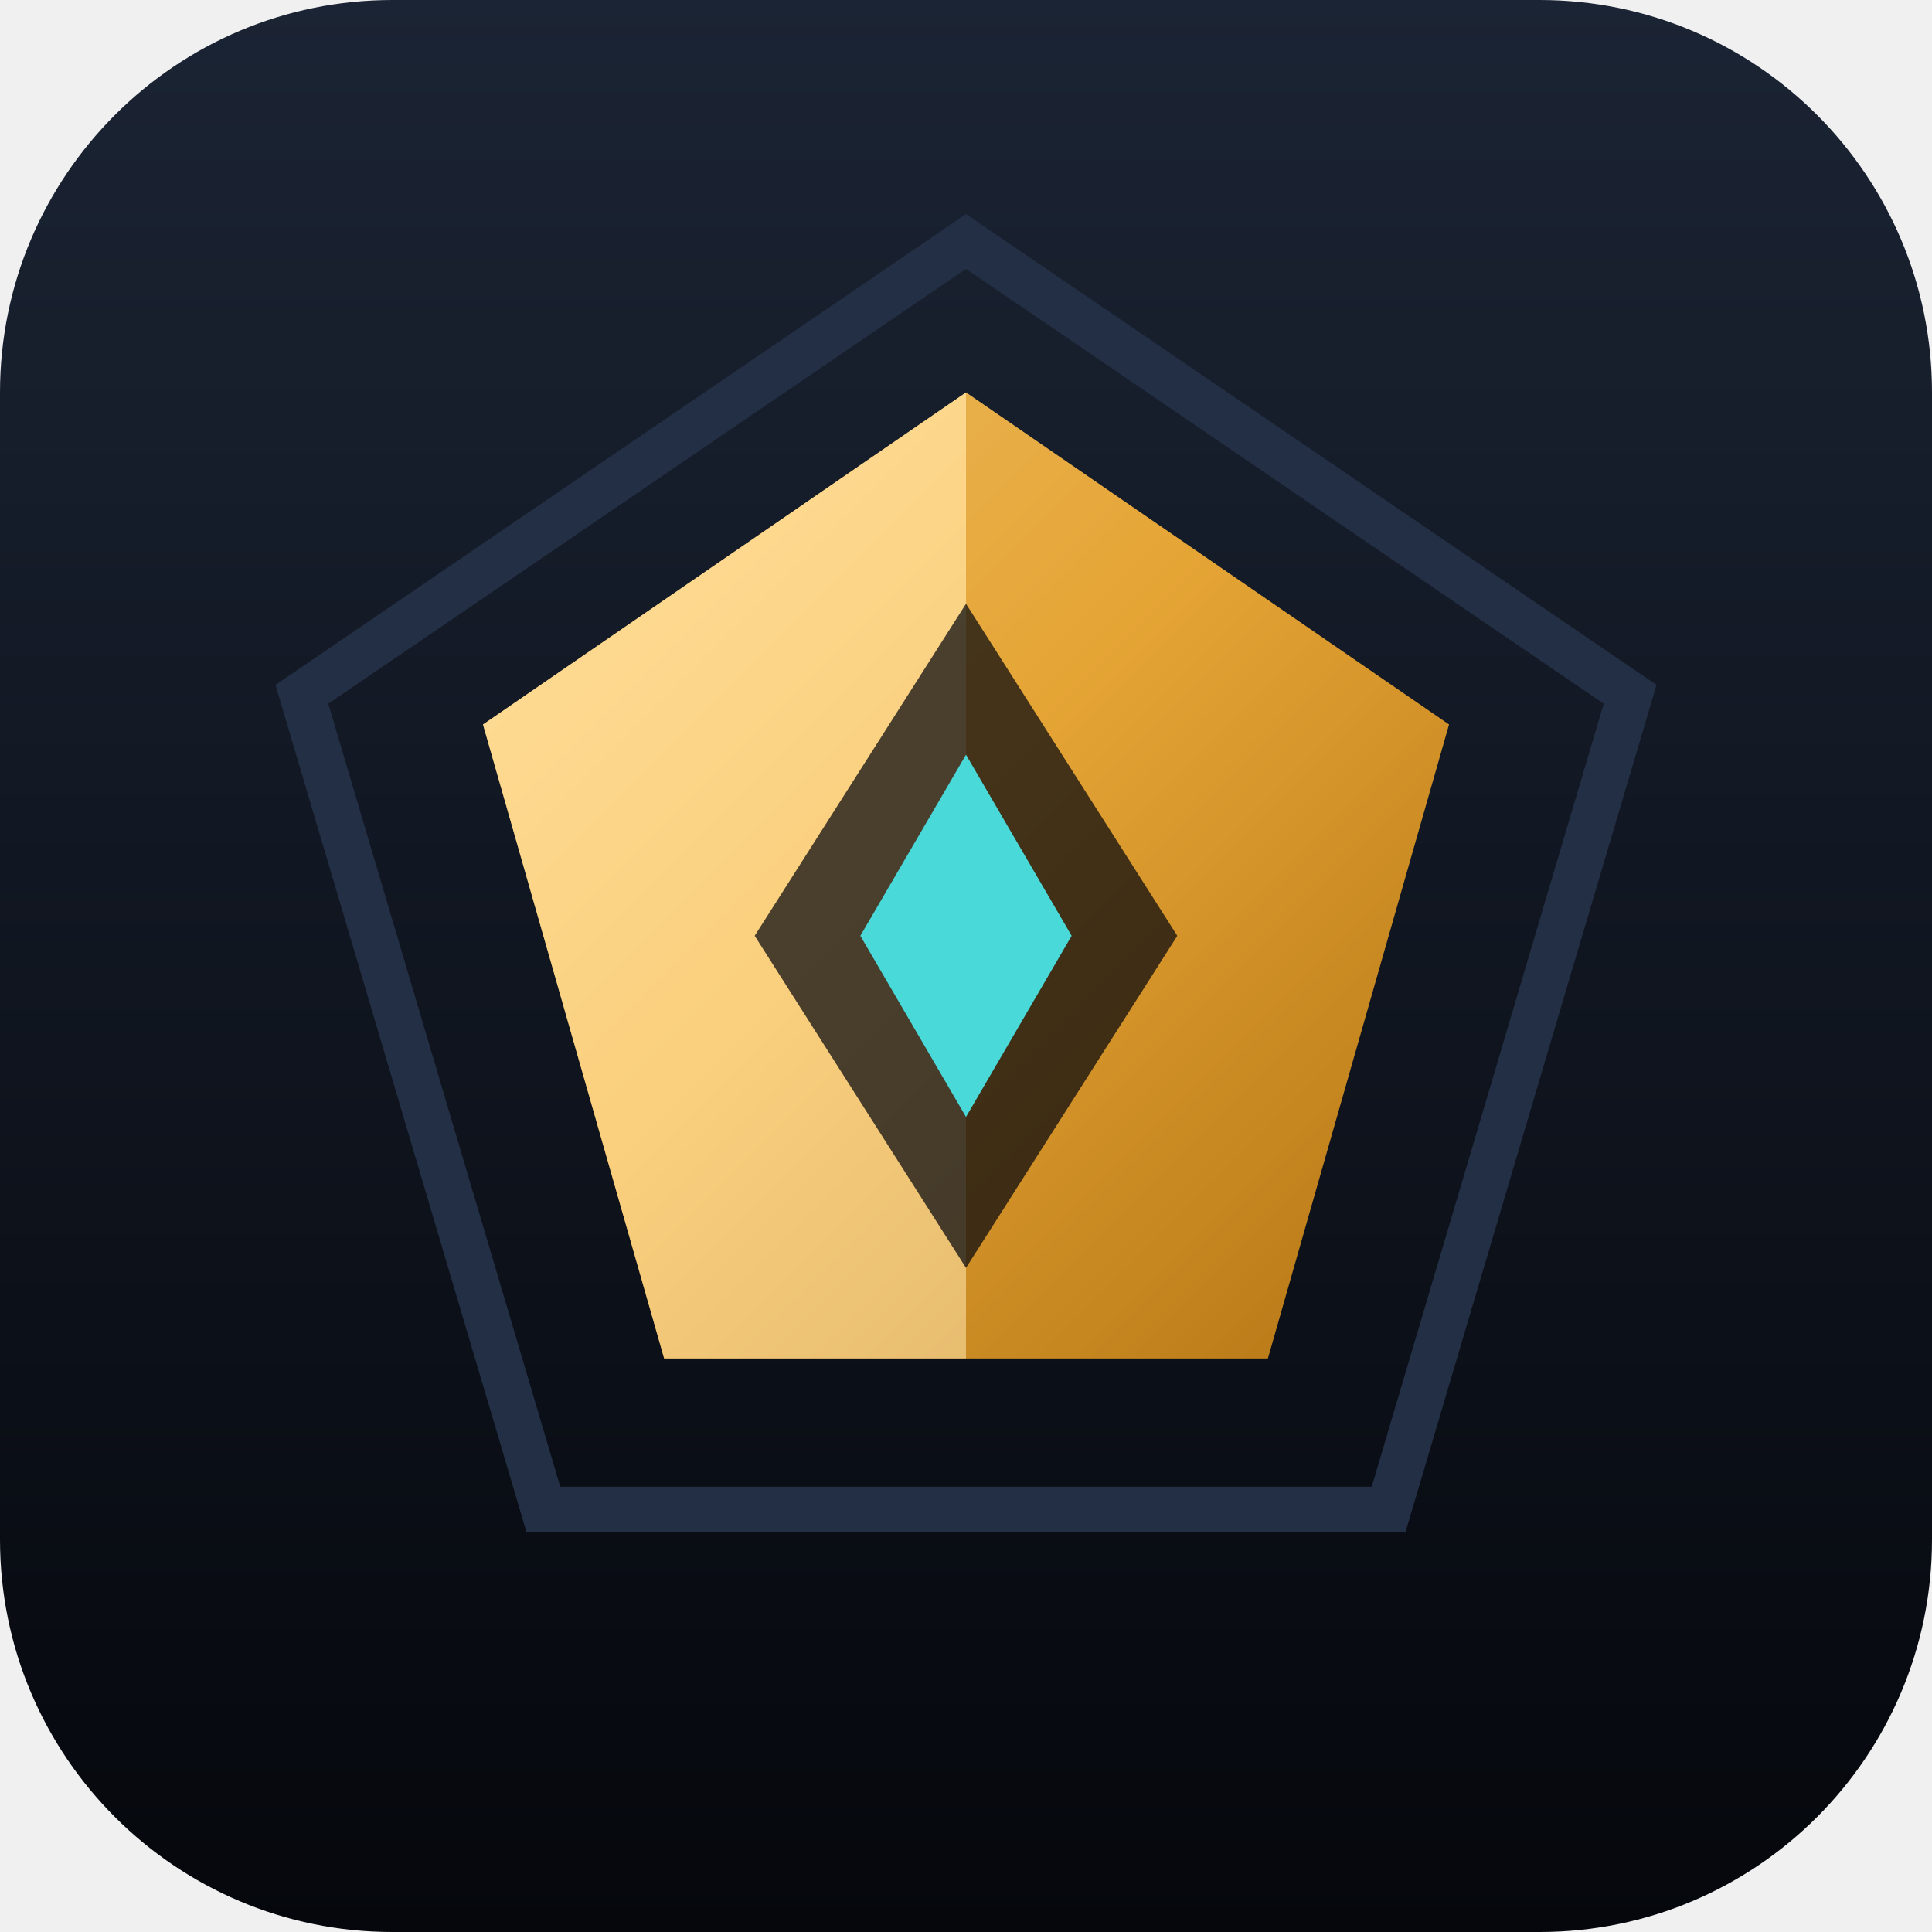
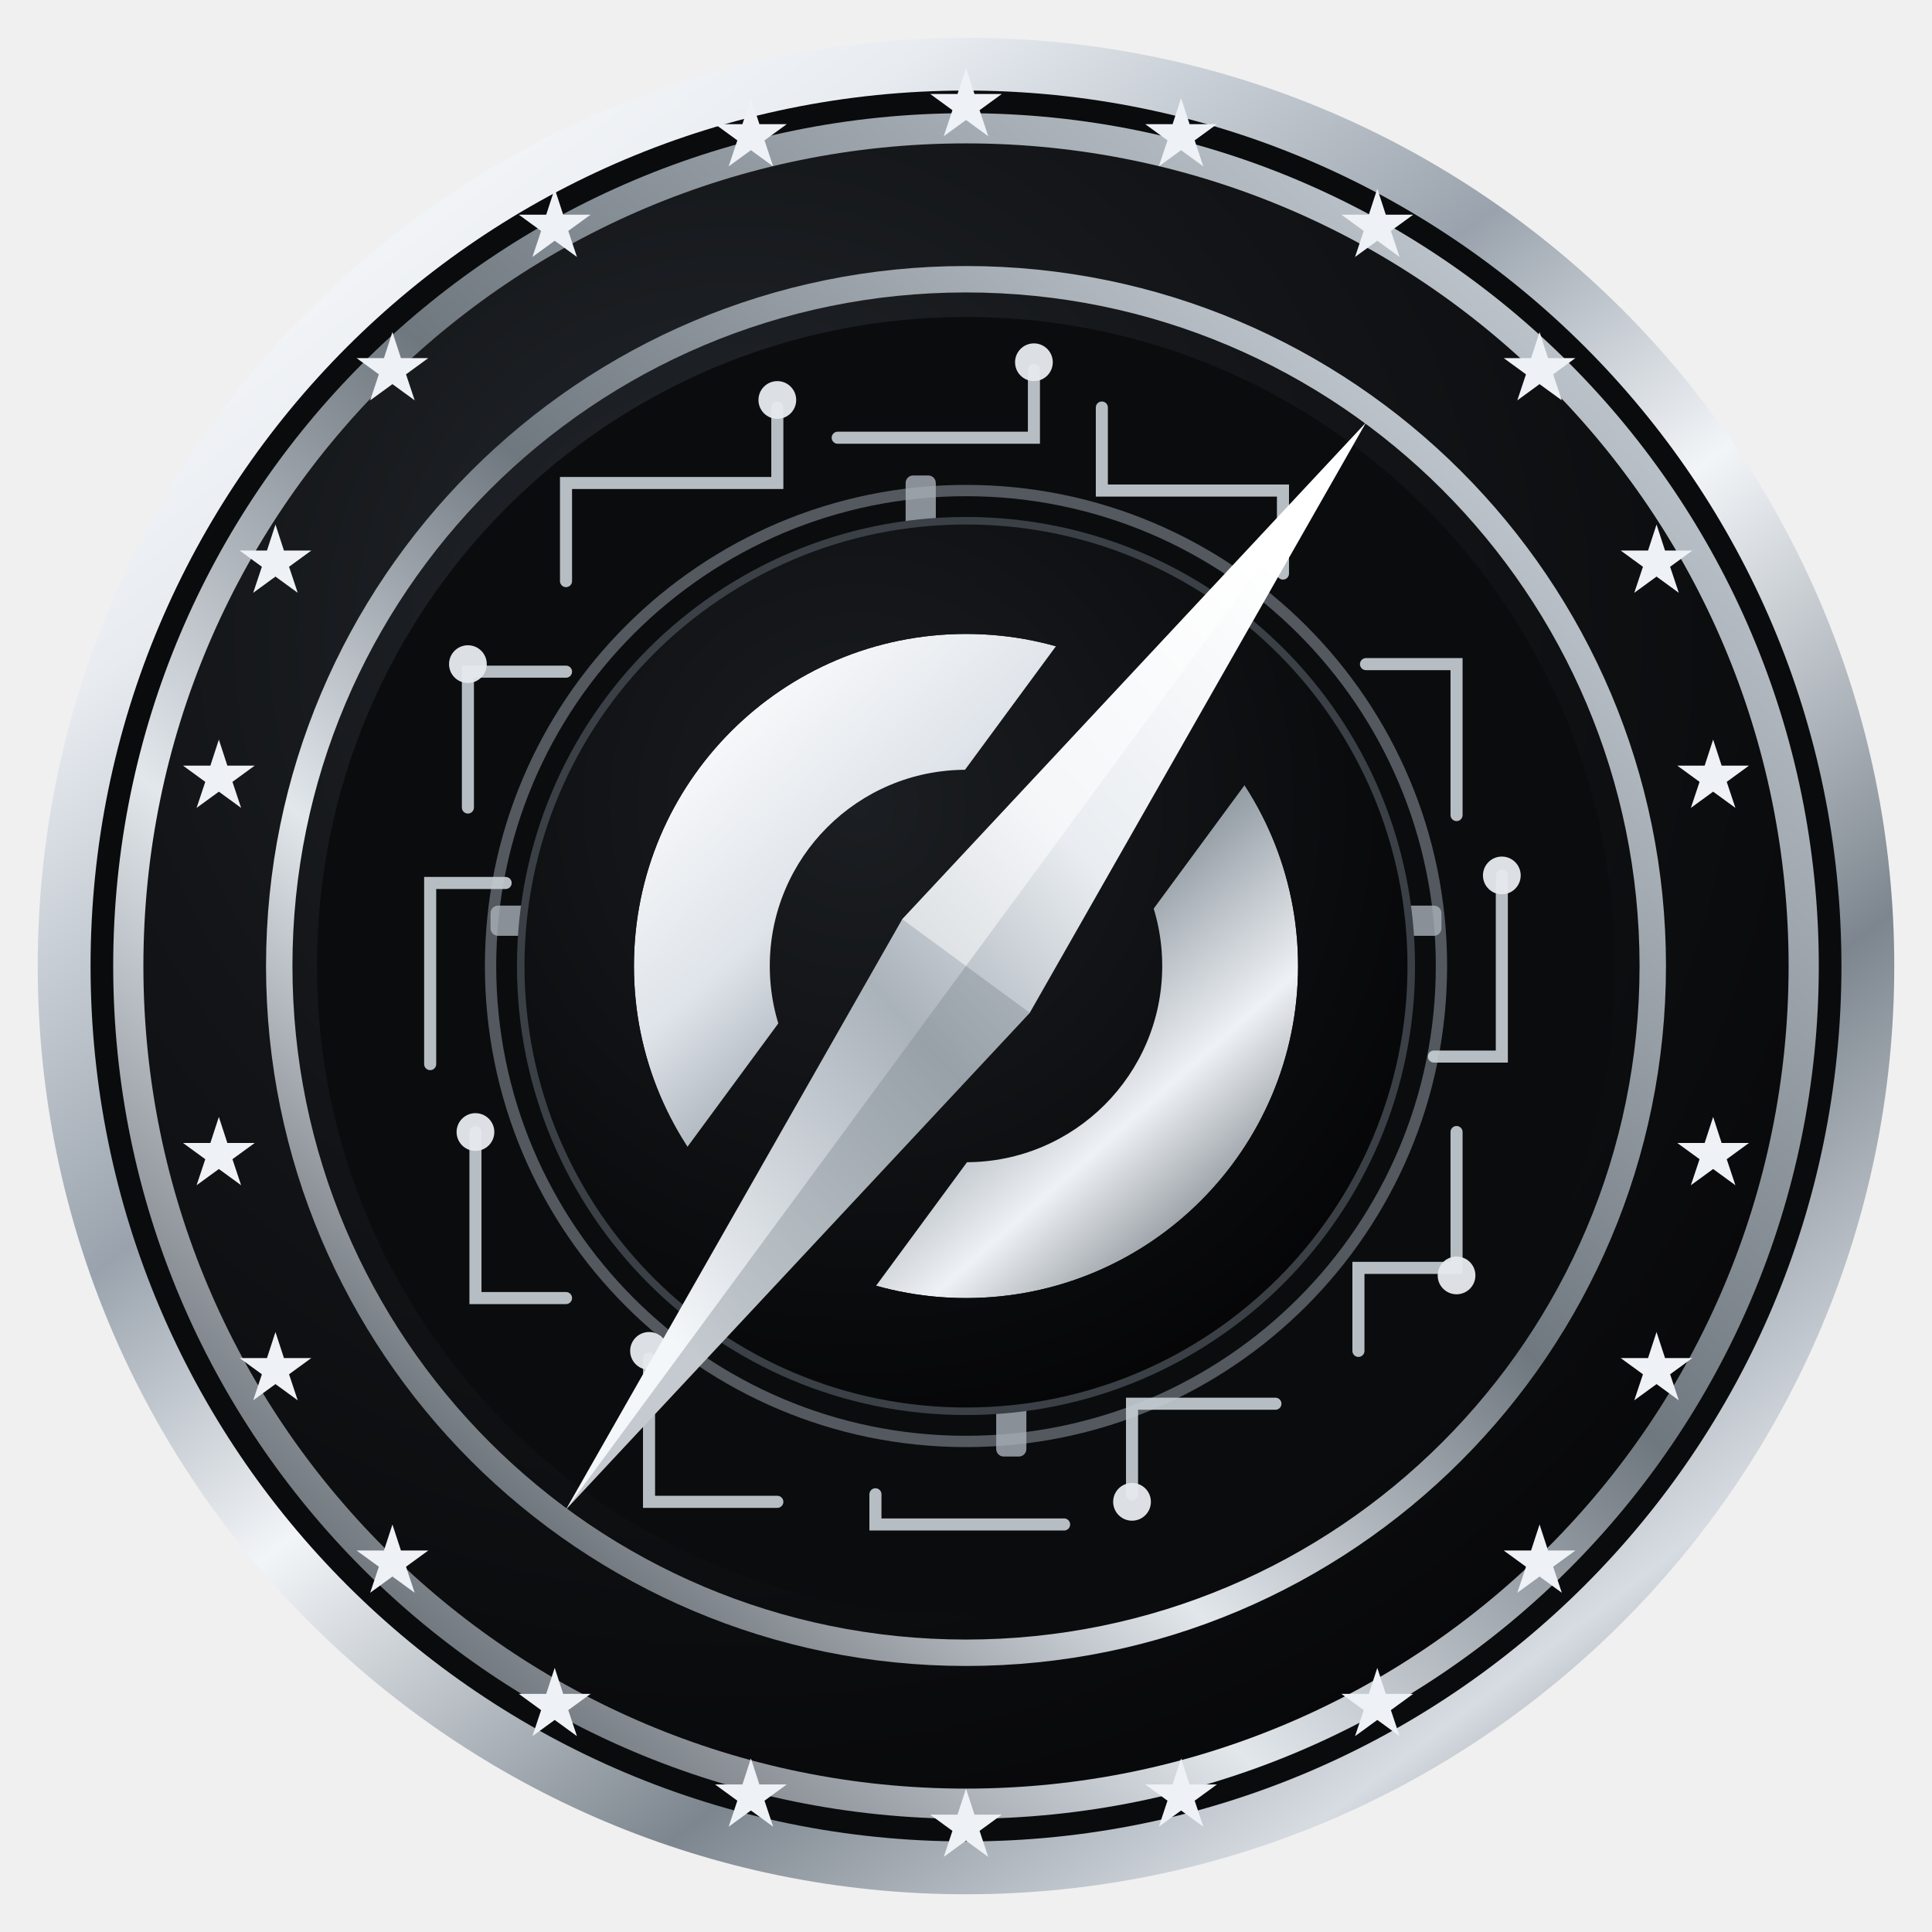
- <svg xmlns="http://www.w3.org/2000/svg" viewBox="0 0 128 128" role="img" aria-label="Obsidian Network">
+ <svg xmlns="http://www.w3.org/2000/svg" viewBox="0 0 512 512" role="img" aria-label="Obsidian Network — OBS coin">
  <defs>
-     <linearGradient id="face" x1="0" y1="0" x2="1" y2="1">
-       <stop offset="0" stop-color="#ffd98a" />
-       <stop offset="0.45" stop-color="#f5b544" />
-       <stop offset="1" stop-color="#a86a10" />
+     <linearGradient id="obs-rim" x1="0.12" y1="0" x2="0.88" y2="1">
+       <stop offset="0" stop-color="#ffffff" />
+       <stop offset="0.18" stop-color="#e8ecf1" />
+       <stop offset="0.38" stop-color="#9aa3ad" />
+       <stop offset="0.52" stop-color="#f2f5f8" />
+       <stop offset="0.72" stop-color="#7d868f" />
+       <stop offset="0.88" stop-color="#d7dce2" />
+       <stop offset="1" stop-color="#5c646c" />
    </linearGradient>
-     <linearGradient id="deep" x1="0" y1="0" x2="0" y2="1">
-       <stop offset="0" stop-color="#1b2434" />
-       <stop offset="1" stop-color="#05070c" />
+     <linearGradient id="obs-rim-inner" x1="0.9" y1="0.05" x2="0.1" y2="0.95">
+       <stop offset="0" stop-color="#cbd2d9" />
+       <stop offset="0.45" stop-color="#6f777f" />
+       <stop offset="0.7" stop-color="#e2e7ec" />
+       <stop offset="1" stop-color="#4a5158" />
    </linearGradient>
+     <radialGradient id="obs-face" cx="0.36" cy="0.3" r="0.85">
+       <stop offset="0" stop-color="#24282d" />
+       <stop offset="0.45" stop-color="#121417" />
+       <stop offset="1" stop-color="#050506" />
+     </radialGradient>
+     <radialGradient id="obs-core" cx="0.38" cy="0.32" r="0.8">
+       <stop offset="0" stop-color="#1b1e22" />
+       <stop offset="1" stop-color="#030304" />
+     </radialGradient>
+     <linearGradient id="obs-silver" x1="0.1" y1="0.05" x2="0.9" y2="0.95">
+       <stop offset="0" stop-color="#ffffff" />
+       <stop offset="0.3" stop-color="#dfe4ea" />
+       <stop offset="0.55" stop-color="#8e979f" />
+       <stop offset="0.78" stop-color="#eef1f5" />
+       <stop offset="1" stop-color="#6b737a" />
+     </linearGradient>
+     <linearGradient id="obs-blade" x1="0.85" y1="0.1" x2="0.2" y2="0.9">
+       <stop offset="0" stop-color="#ffffff" />
+       <stop offset="0.35" stop-color="#e9edf1" />
+       <stop offset="0.6" stop-color="#aab2ba" />
+       <stop offset="1" stop-color="#f4f7fa" />
+     </linearGradient>
+     <symbol id="obs-star" viewBox="-10 -10 20 20">
+       <path fill="#eef1f5" d="M0-10 2.25-3.1 9.5-3.1 3.6 1.2 5.9 8.1 0 3.8-5.9 8.1-3.6 1.2-9.5-3.1-2.25-3.1Z" />
+     </symbol>
+     <mask id="obs-o-cut">
+       <rect x="0" y="0" width="512" height="512" fill="#000" />
+       <circle cx="256" cy="256" r="88" fill="#fff" />
+       <circle cx="256" cy="256" r="52" fill="#000" />
+       <path d="M337.0 93.6 125.0 381.6 175.0 418.4 387.0 130.4Z" fill="#000" />
+     </mask>
  </defs>
-   <rect width="128" height="128" rx="26" fill="url(#deep)" />
-   <path d="M64 16 108 46 92 100 36 100 20 46Z" fill="none" stroke="#232f45" stroke-width="3" />
-   <path d="M64 26 96 48 84 90 44 90 32 48Z" fill="url(#face)" />
-   <path d="M64 26 64 90 44 90 32 48Z" fill="#ffe6ad" opacity="0.55" />
-   <path d="M64 26 96 48 84 90 64 90Z" fill="#c8871b" opacity="0.35" />
-   <path d="M64 40 78 62 64 84 50 62Z" fill="#05070c" opacity="0.72" />
-   <path d="M64 50 71 62 64 74 57 62Z" fill="#4ad9d9" />
+   <circle cx="256" cy="256" r="246" fill="url(#obs-rim)" />
+   <circle cx="256" cy="256" r="232" fill="#0a0b0d" />
+   <circle cx="256" cy="256" r="226" fill="url(#obs-rim-inner)" />
+   <circle cx="256" cy="256" r="218" fill="url(#obs-face)" />
+   <g>
+     <use href="#obs-star" x="246" y="18" width="20" height="20" />
+     <use href="#obs-star" x="303" y="26" width="20" height="20" />
+     <use href="#obs-star" x="355" y="50" width="20" height="20" />
+     <use href="#obs-star" x="398" y="88" width="20" height="20" />
+     <use href="#obs-star" x="429" y="139" width="20" height="20" />
+     <use href="#obs-star" x="444" y="196" width="20" height="20" />
+     <use href="#obs-star" x="444" y="296" width="20" height="20" />
+     <use href="#obs-star" x="429" y="353" width="20" height="20" />
+     <use href="#obs-star" x="398" y="404" width="20" height="20" />
+     <use href="#obs-star" x="355" y="442" width="20" height="20" />
+     <use href="#obs-star" x="303" y="466" width="20" height="20" />
+     <use href="#obs-star" x="246" y="474" width="20" height="20" />
+     <use href="#obs-star" x="189" y="466" width="20" height="20" />
+     <use href="#obs-star" x="137" y="442" width="20" height="20" />
+     <use href="#obs-star" x="94" y="404" width="20" height="20" />
+     <use href="#obs-star" x="63" y="353" width="20" height="20" />
+     <use href="#obs-star" x="48" y="296" width="20" height="20" />
+     <use href="#obs-star" x="48" y="196" width="20" height="20" />
+     <use href="#obs-star" x="63" y="139" width="20" height="20" />
+     <use href="#obs-star" x="94" y="88" width="20" height="20" />
+     <use href="#obs-star" x="137" y="50" width="20" height="20" />
+     <use href="#obs-star" x="189" y="26" width="20" height="20" />
+   </g>
+   <circle cx="256" cy="256" r="182" fill="none" stroke="url(#obs-rim-inner)" stroke-width="7" />
+   <circle cx="256" cy="256" r="172" fill="#0b0c0e" />
+   <circle cx="256" cy="256" r="126" fill="none" stroke="#5f666d" stroke-width="3" opacity="0.85" />
+   <g fill="none" stroke="#c9d0d7" stroke-width="3.2" stroke-linecap="round" opacity="0.9">
+     <path d="M150 154 150 128 206 128 206 108" />
+     <path d="M222 116 274 116 274 98" />
+     <path d="M292 108 292 130 340 130 340 152" />
+     <path d="M362 176 386 176 386 216" />
+     <path d="M398 232 398 280 380 280" />
+     <path d="M386 300 386 336 360 336 360 358" />
+     <path d="M338 372 300 372 300 396" />
+     <path d="M282 404 232 404 232 396" />
+     <path d="M206 398 172 398 172 360" />
+     <path d="M150 344 126 344 126 300" />
+     <path d="M114 282 114 234 134 234" />
+     <path d="M124 214 124 178 150 178" />
+     <path d="M168 196 196 196" />
+     <path d="M318 196 344 196" />
+     <path d="M168 318 196 318" />
+     <path d="M318 318 344 318" />
+   </g>
+   <g fill="#e6eaef" opacity="0.95">
+     <circle cx="206" cy="106" r="5" />
+     <circle cx="274" cy="96" r="5" />
+     <circle cx="398" cy="232" r="5" />
+     <circle cx="300" cy="398" r="5" />
+     <circle cx="126" cy="300" r="5" />
+     <circle cx="124" cy="176" r="5" />
+     <circle cx="386" cy="338" r="5" />
+     <circle cx="172" cy="358" r="5" />
+   </g>
+   <g fill="#aab2ba" opacity="0.8">
+     <rect x="130" y="240" width="16" height="8" rx="2" />
+     <rect x="366" y="240" width="16" height="8" rx="2" />
+     <rect x="240" y="126" width="8" height="16" rx="2" />
+     <rect x="264" y="370" width="8" height="16" rx="2" />
+   </g>
+   <circle cx="256" cy="256" r="118" fill="url(#obs-core)" />
+   <circle cx="256" cy="256" r="118" fill="none" stroke="#3a4046" stroke-width="2" />
+   <circle cx="256" cy="256" r="88" fill="url(#obs-silver)" mask="url(#obs-o-cut)" />
+   <path d="M362.0 112.0 239.1 243.6 150.0 400.0 272.9 268.4Z" fill="url(#obs-blade)" />
+   <path d="M362.0 112.0 239.1 243.6 256.0 256.0Z" fill="#ffffff" opacity="0.5" />
+   <path d="M150.0 400.0 272.9 268.4 256.0 256.0Z" fill="#7e868e" opacity="0.4" />
</svg>
